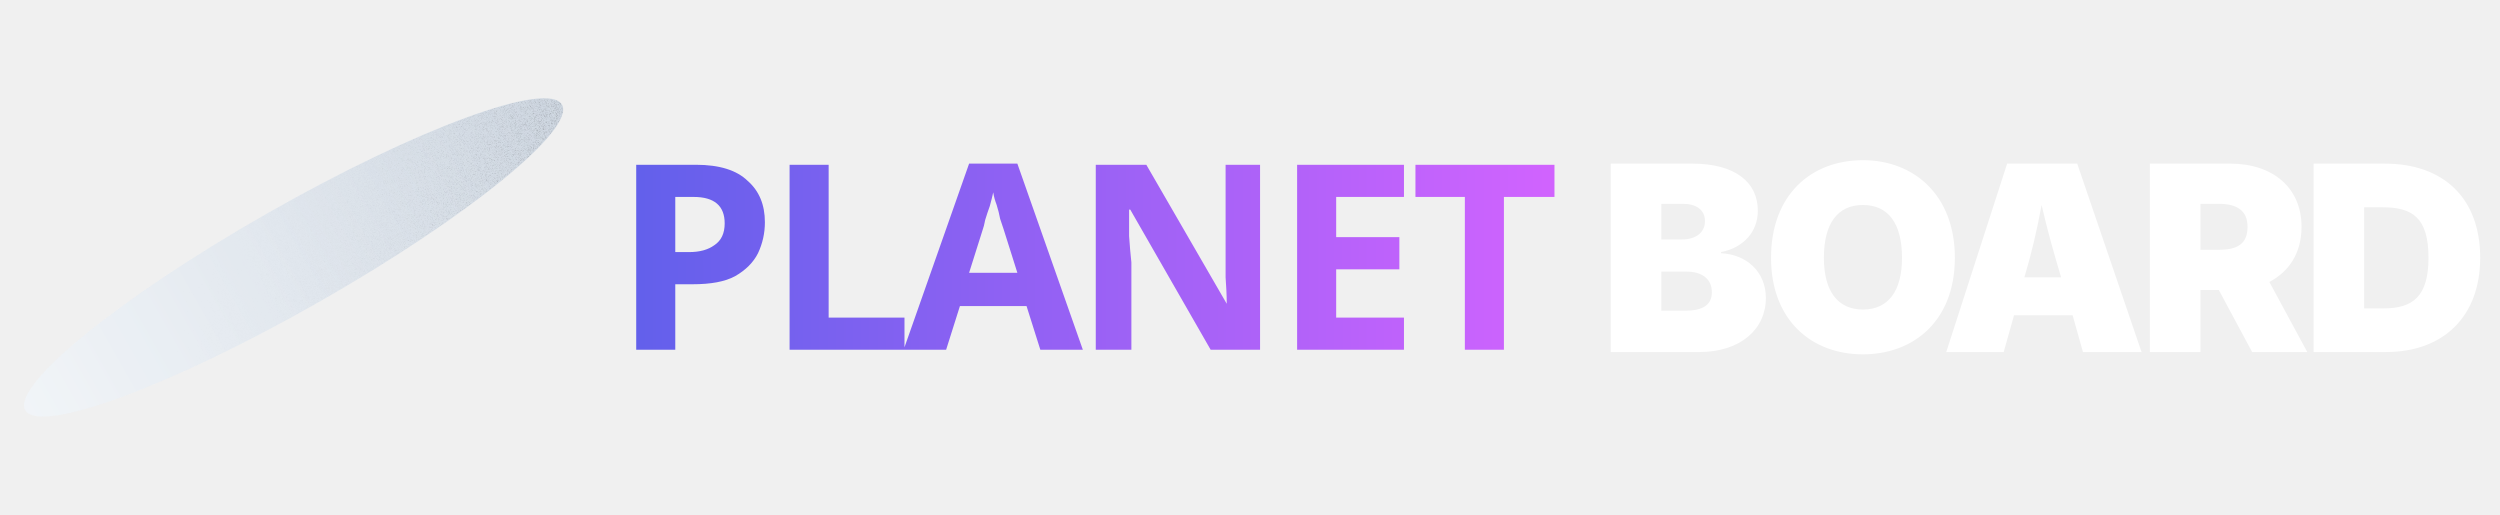
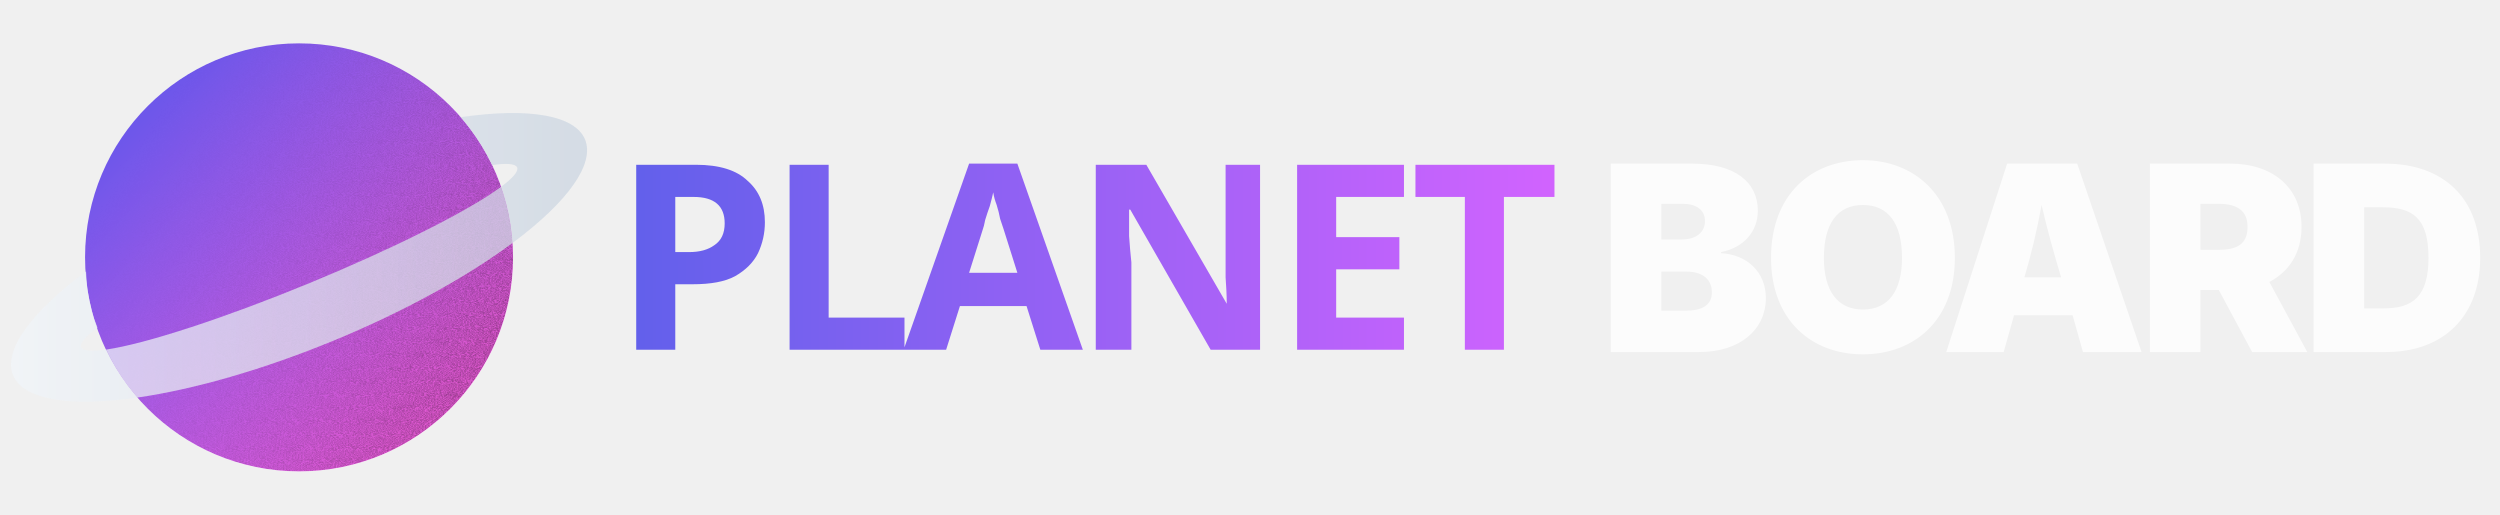
<svg xmlns="http://www.w3.org/2000/svg" xmlns:xlink="http://www.w3.org/1999/xlink" width="34mm" height="7mm" version="1.1" viewBox="0 0 34 7" xml:space="preserve">
  <defs>
-     <linearGradient id="linearGradient359">
-       <stop stop-opacity=".562" offset="0" />
-       <stop stop-opacity="0" offset="1" />
-     </linearGradient>
    <linearGradient id="linearGradient9" x1="10.943" x2="23.813" y1="6.011" y2="5.993" gradientTransform="translate(.1293 .68355)" gradientUnits="userSpaceOnUse">
      <stop stop-color="#6260eb" offset="0" />
      <stop stop-color="#d463ff" offset="1" />
    </linearGradient>
-     <clipPath id="clipPath159-5">
-       <use xlink:href="#g158-5" />
-     </clipPath>
-     <clipPath id="clipPath159-0-8">
-       <use xlink:href="#g158-2-3" />
-     </clipPath>
-     <filter id="filter349-8" x="0" y="0" width="1" height="1" color-interpolation-filters="sRGB">
+     <linearGradient id="linearGradient363-0">
+       <stop stop-color="#f1f5f9" offset="0" />
+       <stop stop-color="#cbd5e1" offset="1" />
+     </linearGradient>
+     <filter id="filter349-3" x="0" y="0" width="1" height="1" color-interpolation-filters="sRGB">
      <feTurbulence baseFrequency="12.878 40.37" result="turbulence" seed="105" type="fractalNoise" />
      <feComposite in="SourceGraphic" in2="turbulence" operator="in" result="composite1" />
      <feColorMatrix result="color" values="1 0 0 0 0 0 1 0 0 0 0 0 1 0 0 0 0 0 2.034 -0 " />
      <feFlood flood-color="rgb(21,40,64)" flood-opacity="0" result="flood" />
      <feMerge result="merge">
        <feMergeNode in="flood" />
        <feMergeNode in="color" />
      </feMerge>
      <feComposite in2="SourceGraphic" operator="in" result="composite2" />
    </filter>
-     <linearGradient id="linearGradient364-4" x1="-9.815" x2="21.931" y1="21.82" y2="21.82" gradientUnits="userSpaceOnUse">
-       <stop stop-color="#f1f5f9" offset="0" />
-       <stop stop-color="#cbd5e1" offset="1" />
-     </linearGradient>
-     <filter id="filter378-7" x="0" y="0" width="1" height="1" color-interpolation-filters="sRGB">
-       <feTurbulence baseFrequency="48.699 59.319" numOctaves="2" result="turbulence" seed="197" type="fractalNoise" />
-       <feComposite in="SourceGraphic" in2="turbulence" operator="in" result="composite1" />
-       <feColorMatrix result="color" values="1 0 0 0 0 0 1 0 0 0 0 0 1 0 0 0 0 0 3.387 -0 " />
-       <feFlood flood-color="rgb(21,40,64)" flood-opacity="0" result="flood" />
-       <feMerge result="merge">
-         <feMergeNode in="flood" />
-         <feMergeNode in="color" />
-       </feMerge>
-       <feComposite in2="SourceGraphic" operator="in" result="fbSourceGraphic" />
-       <feColorMatrix in="fbSourceGraphic" result="fbSourceGraphicAlpha" values="0 0 0 -1 0 0 0 0 -1 0 0 0 0 -1 0 0 0 0 1 0" />
-       <feTurbulence baseFrequency="48.699 59.319" numOctaves="2" result="turbulence" seed="197" type="fractalNoise" />
-       <feComposite in="fbSourceGraphic" in2="turbulence" operator="in" result="composite1" />
-       <feColorMatrix result="color" values="1 0 0 0 0 0 1 0 0 0 0 0 1 0 0 0 0 0 3.387 -0 " />
-       <feFlood flood-color="rgb(21,40,64)" flood-opacity="0" result="flood" />
-       <feMerge result="merge">
-         <feMergeNode in="flood" />
-         <feMergeNode in="color" />
-       </feMerge>
-       <feComposite in2="fbSourceGraphic" operator="in" result="composite2" />
-     </filter>
-     <linearGradient id="linearGradient382-3" x1="18.788" x2="-.988" y1="25.798" y2="9.9" gradientUnits="userSpaceOnUse">
-       <stop stop-opacity=".319" offset="0" />
-       <stop stop-opacity="0" offset="1" />
-     </linearGradient>
-     <linearGradient id="linearGradient1" x1="8.49" x2="24.317" y1="8.36" y2="23.386" gradientUnits="userSpaceOnUse">
+     <linearGradient id="linearGradient13-3" x1="1.195" x2="30.807" y1="16" y2="16" gradientUnits="userSpaceOnUse" xlink:href="#linearGradient363-0" />
+     <linearGradient id="linearGradient25" x1="8.49" x2="24.317" y1="8.36" y2="23.386" gradientUnits="userSpaceOnUse">
      <stop stop-color="#6e57eb" offset="0" />
      <stop stop-color="#ff63eb" offset="1" />
    </linearGradient>
-     <linearGradient id="linearGradient7" x1="27.782" x2="4.359" y1="23.697" y2="9.578" gradientUnits="userSpaceOnUse" xlink:href="#linearGradient359" />
+     <linearGradient id="linearGradient26" x1="27.782" x2="4.359" y1="23.697" y2="9.578" gradientUnits="userSpaceOnUse">
+       <stop stop-opacity=".562" offset="0" />
+       <stop stop-opacity="0" offset="1" />
+     </linearGradient>
  </defs>
  <g transform="translate(-2.4686 -3.1966)">
    <text x="10.81" y="7.95" fill="url(#linearGradient9)" font-family="Inter" font-size="207.87px" font-weight="900" letter-spacing="-.132px" stroke-opacity="0" stroke-width=".265" xml:space="preserve">
      <tspan x="10.81" y="7.95" fill="url(#linearGradient9)" font-family="Sans" font-size="3.528px" font-weight="900" letter-spacing="-.132px" stroke-width=".265" style="font-variant-caps:normal;font-variant-east-asian:normal;font-variant-ligatures:normal;font-variant-numeric:normal">PLANET</tspan>
    </text>
-     <text x="24.205" y="7.984" fill="#ffffff" font-family="Inter" font-size="207.87px" font-weight="900" letter-spacing="-.132px" stroke-opacity="0" stroke-width=".265" xml:space="preserve">
+     <text x="24.205" y="7.984" fill="#ffffff" font-family="Inter" font-size="207.87px" font-weight="900" letter-spacing="-.132px" opacity=".8" stroke-opacity="0" stroke-width=".265" xml:space="preserve">
      <tspan x="24.205" y="7.984" fill="#ffffff" font-family="Inter" font-size="3.528px" font-weight="900" letter-spacing="-.132px" stroke-width=".265" style="font-variant-caps:normal;font-variant-east-asian:normal;font-variant-ligatures:normal;font-variant-numeric:normal">BOARD</tspan>
    </text>
-     <g transform="matrix(.26458 0 0 .26458 2.2288 2.4637)">
-       <g clip-path="url(#clipPath159-5)">
-         <g id="g158-5">
-           <circle cx="16" cy="16" r="11" fill="url(#linearGradient1)" stroke-width="0" />
-         </g>
+     <g transform="matrix(.26458 0 0 .26458 2.3025 2.4633)">
+       <g stroke-width="0">
+         <circle cx="16" cy="16" r="11" fill="url(#linearGradient25)" />
+         <circle cx="16" cy="16" r="11" fill="url(#linearGradient26)" filter="url(#filter349-3)" />
      </g>
-       <g clip-path="url(#clipPath159-0-8)" fill="url(#linearGradient7)" filter="url(#filter349-8)">
-         <g id="g158-2-3" fill="url(#linearGradient7)">
-           <g fill="url(#linearGradient7)">
-             <circle cx="16" cy="16" r="11" fill="url(#linearGradient7)" stroke-width="0" />
-           </g>
-         </g>
-       </g>
-       <g opacity=".85">
-         <ellipse transform="matrix(.86912 -.4946 .49197 .87061 0 0)" cx="6.058" cy="21.82" rx="15.873" ry="2.638" fill="url(#linearGradient364-4)" />
-         <ellipse transform="matrix(.86912 -.4946 .49197 .87061 0 0)" cx="6.058" cy="21.82" rx="15.873" ry="2.638" fill="url(#linearGradient382-3)" filter="url(#filter378-7)" />
+       <g fill="url(#linearGradient13-3)" stroke-opacity="0">
+         <path d="m26.381 12.375a11 11 0 0 1 0.115 0.332 11 11 0 0 1 0.152 0.535 11 11 0 0 1 0.127 0.543 11 11 0 0 1 0.098 0.549 11 11 0 0 1 0.07 0.553 11 11 0 0 1 0.029 0.375 4.634 15.9 67.6 0 0 3.728-5.32 4.634 15.9 67.6 0 0-6.393-1.148 11 11 0 0 1 0.037 0.041 11 11 0 0 1 0.354 0.434 11 11 0 0 1 0.33 0.449 11 11 0 0 1 0.307 0.465 11 11 0 0 1 0.281 0.48 11 11 0 0 1 0.258 0.494 11 11 0 0 1 0.047 0.102 1.427 12.125 67.6 0 1 1.289 0.121 1.427 12.125 67.6 0 1-0.83 0.996z" opacity=".75" />
+         <path d="m6.088 20.74a11 11 0 0 0 0.658 1.207 11 11 0 0 0 0.941 1.256 11 11 0 0 0 0.004 0.004 4.634 15.9 67.6 0 0 10.074-2.922 4.634 15.9 67.6 0 0 9.207-5.023 11 11 0 0 0-0.029-0.375 11 11 0 0 0-0.07-0.553 11 11 0 0 0-0.098-0.549 11 11 0 0 0-0.127-0.543 11 11 0 0 0-0.152-0.535 11 11 0 0 0-0.115-0.332 1.427 12.125 67.6 0 1-9.836 4.945 1.427 12.125 67.6 0 1-10.457 3.42z" opacity=".75" />
+         <path d="m5.051 16.725a4.634 15.9 67.6 0 0-3.752 5.334 4.634 15.9 67.6 0 0 6.393 1.148 11 11 0 0 1-0.004-0.004 11 11 0 0 1-0.941-1.256 11 11 0 0 1-0.658-1.207 1.427 12.125 67.6 0 1-1.299-0.119 1.427 12.125 67.6 0 1 0.848-1.008 11 11 0 0 1-0.191-0.514 11 11 0 0 1-0.334-1.533 11 11 0 0 1-0.061-0.842z" opacity=".75" />
      </g>
    </g>
  </g>
</svg>
